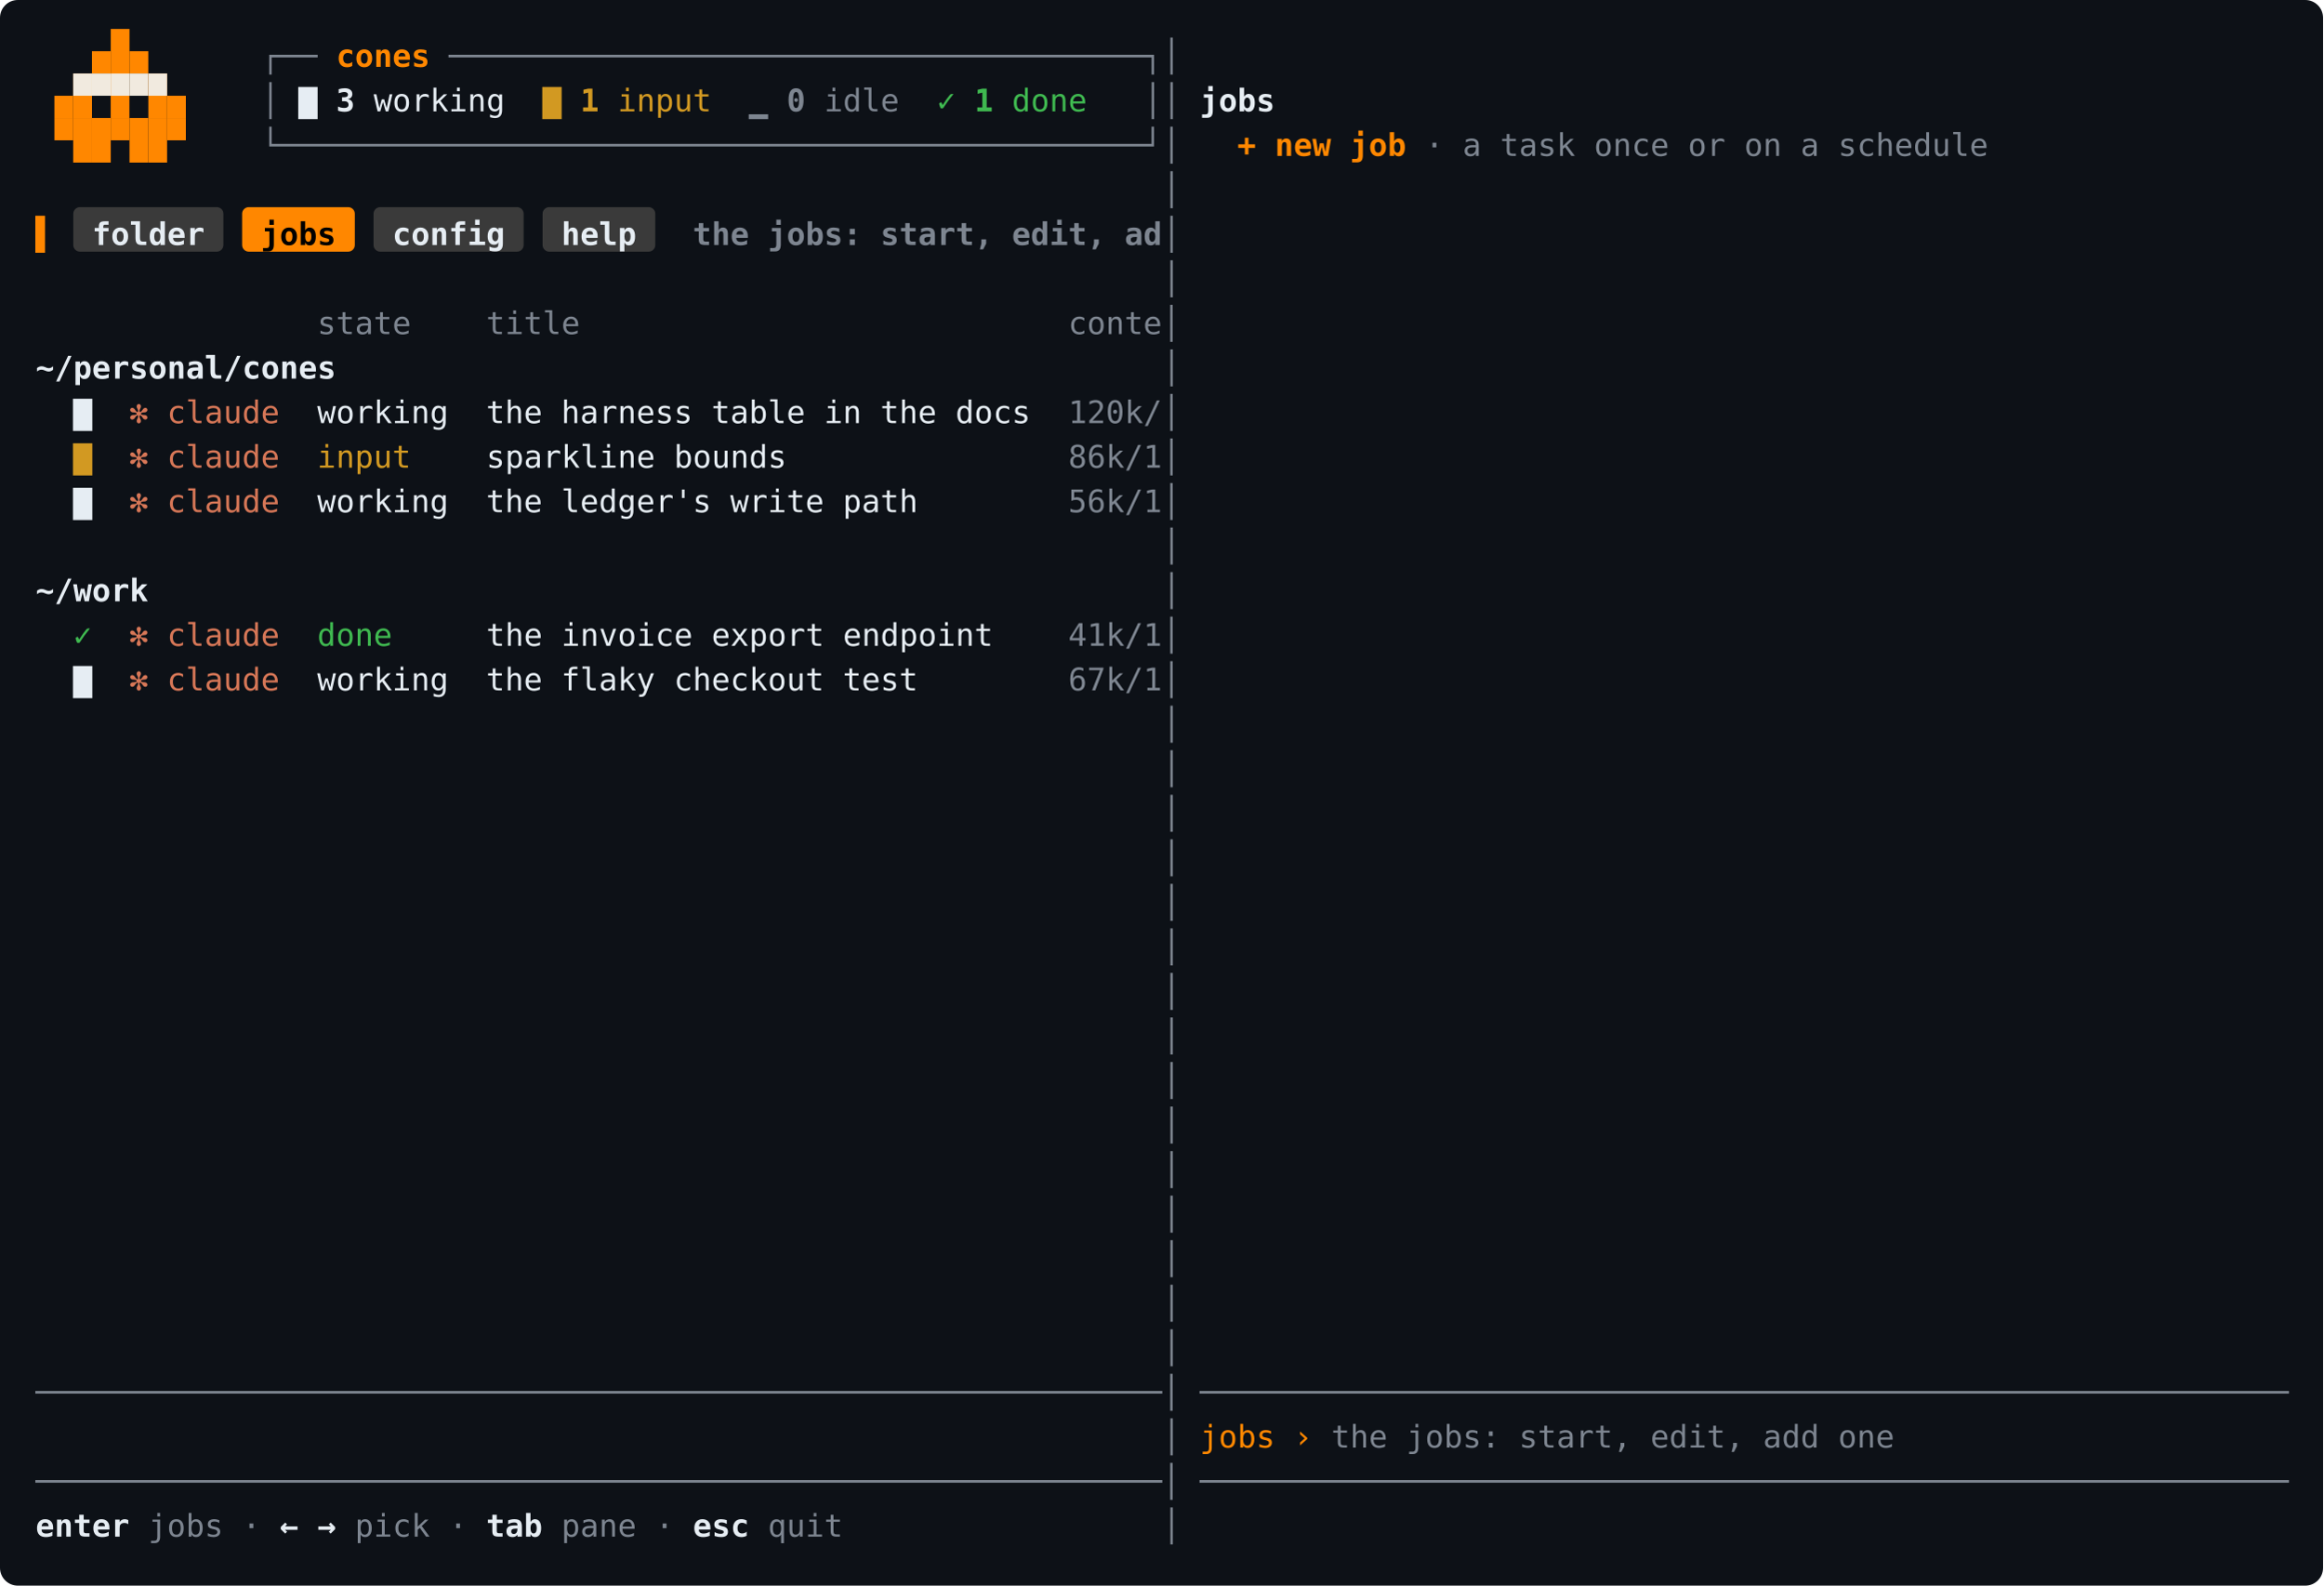
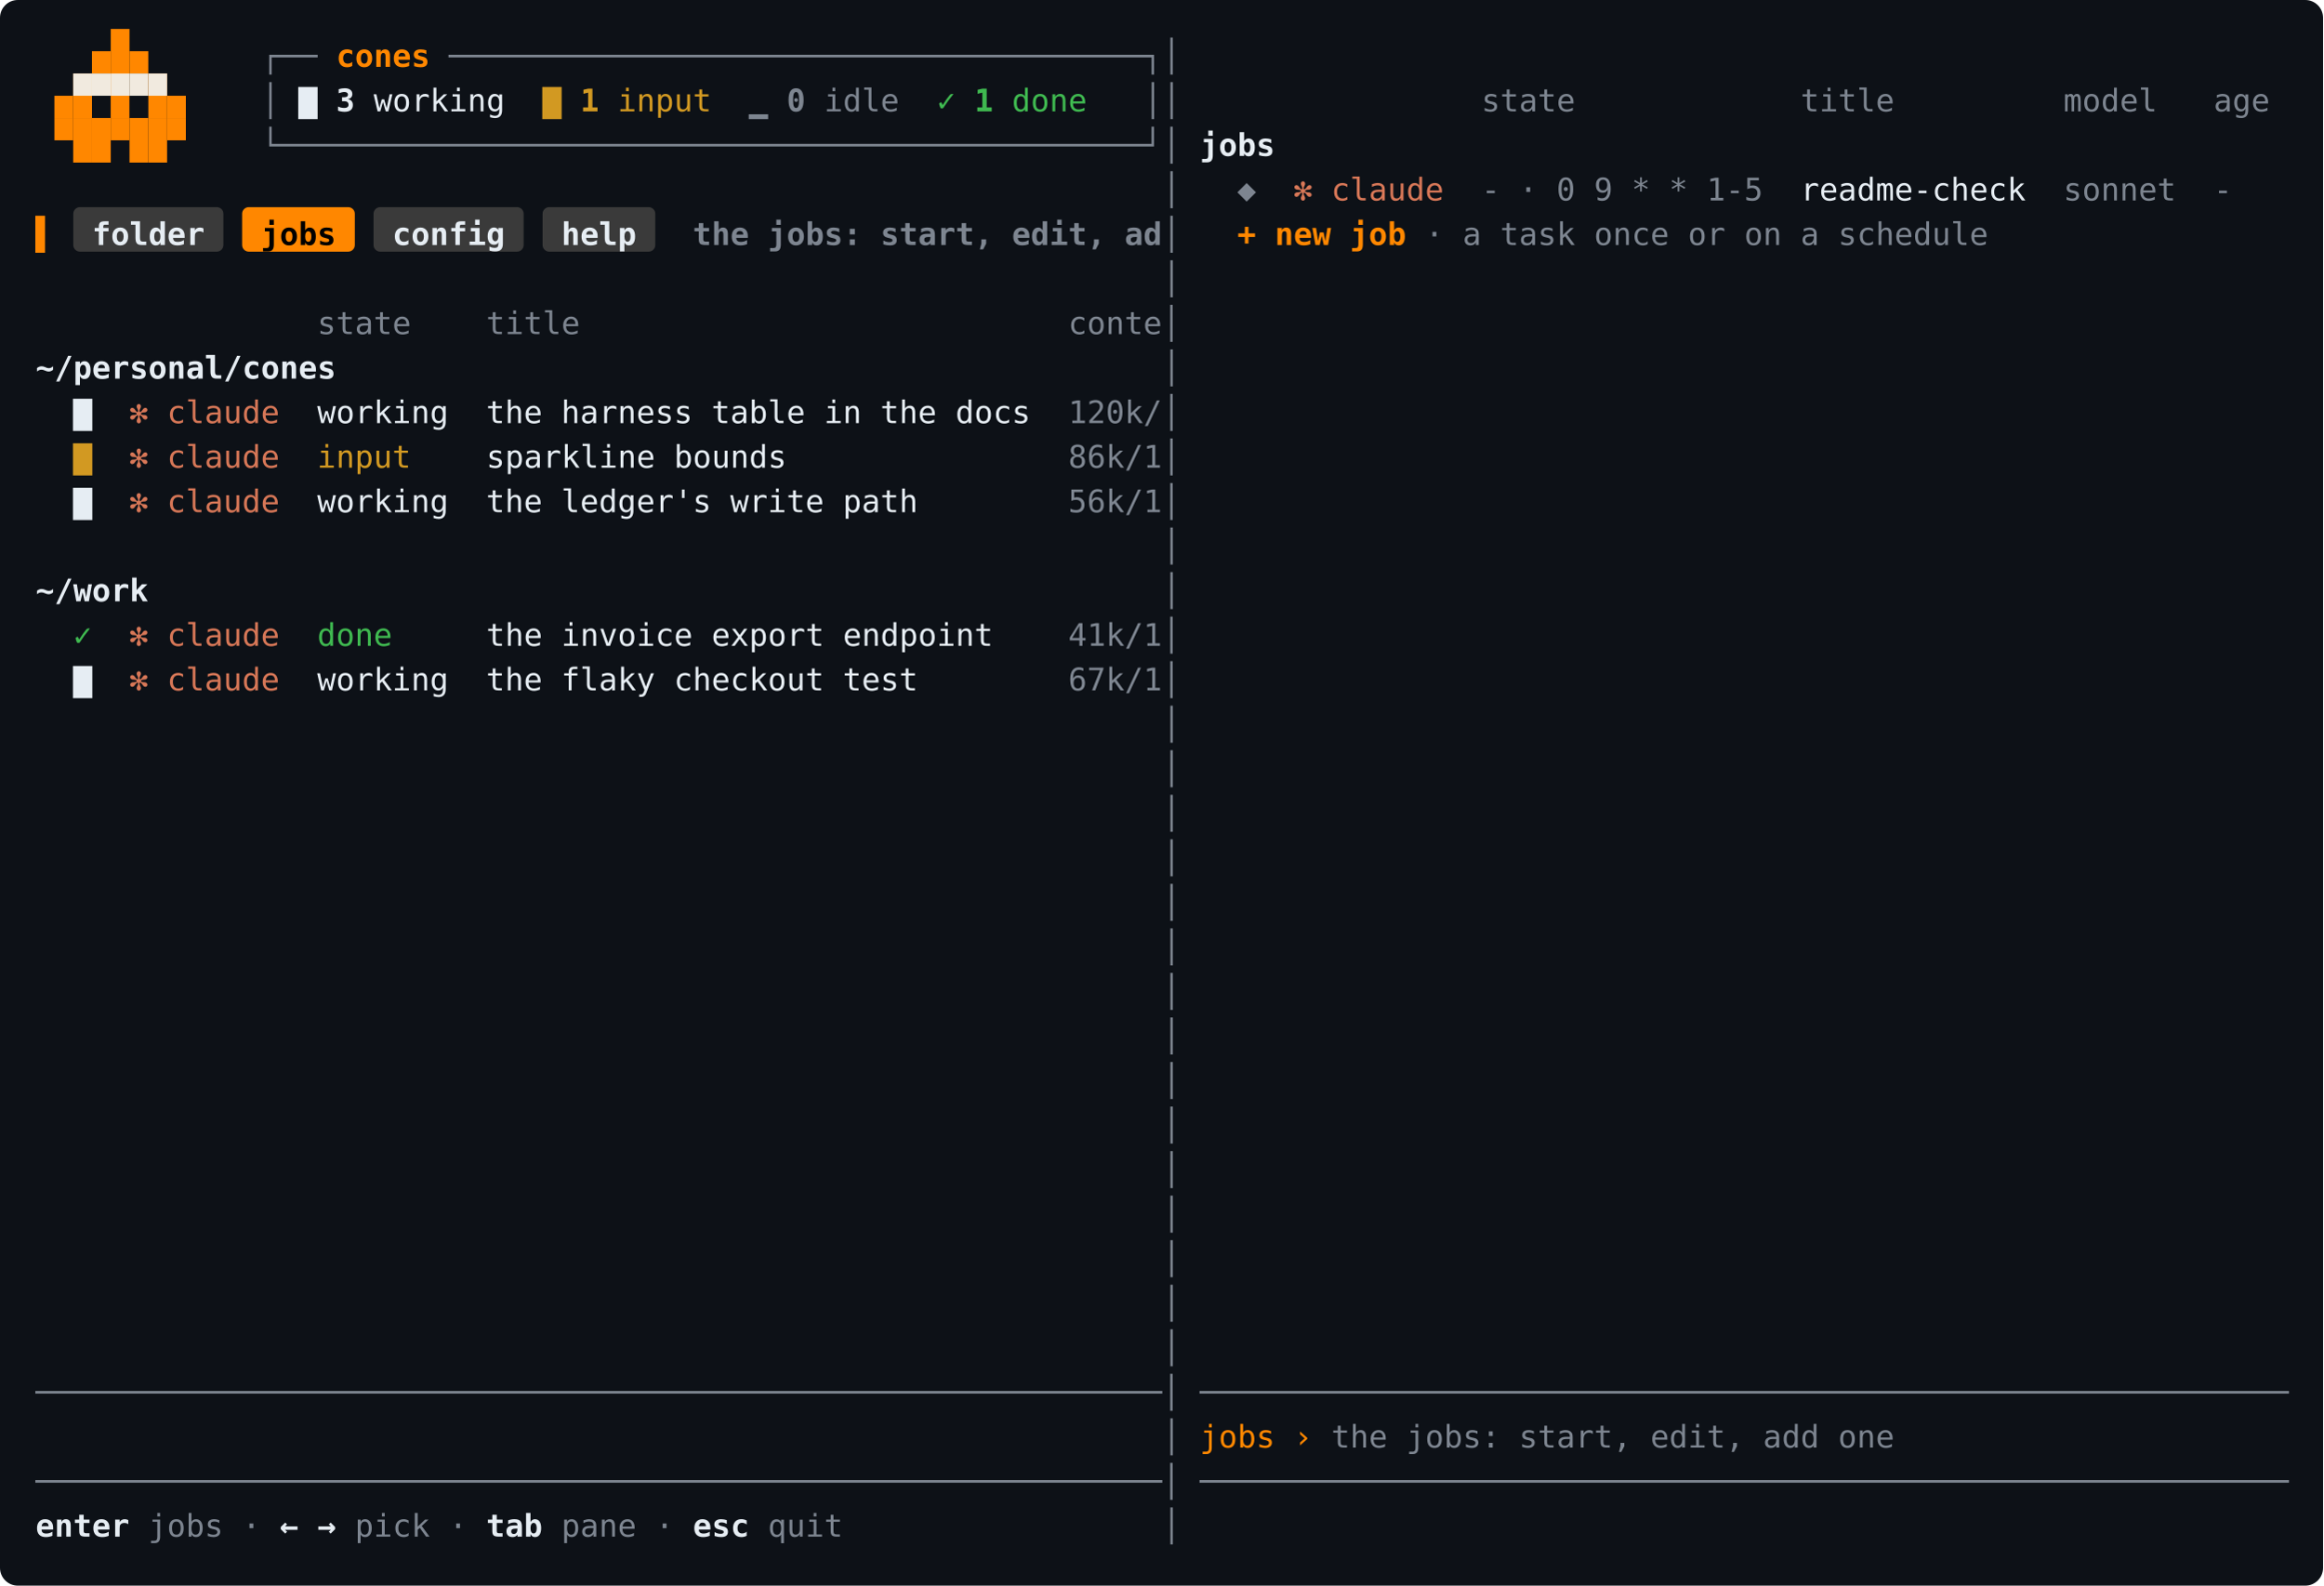
<svg xmlns="http://www.w3.org/2000/svg" width="1043" height="712" viewBox="0 0 1043 712" font-family="SFMono-Regular,Menlo,Consolas,monospace" font-size="14">
  <rect width="1043" height="712" rx="8" fill="#0d1117" />
  <rect x="41.29" y="23.0" width="8.43" height="10.0" fill="#ff8700" />
  <rect x="49.72" y="13" width="8.43" height="20" fill="#ff8700" />
  <rect x="58.15" y="23.0" width="8.43" height="10.0" fill="#ff8700" />
  <text x="117.2" y="30" xml:space="preserve" textLength="33.7" lengthAdjust="spacingAndGlyphs" fill="#7d8590">┌── </text>
  <text x="150.9" y="30" xml:space="preserve" textLength="50.6" lengthAdjust="spacingAndGlyphs" fill="#ff8700" font-weight="700">cones </text>
  <text x="201.5" y="30" xml:space="preserve" textLength="328.8" lengthAdjust="spacingAndGlyphs" fill="#7d8590">─────────────────────────────────────┐│</text>
  <rect x="24.43" y="43.0" width="8.43" height="10.0" fill="#ff8700" />
  <rect x="32.9" y="33" width="8.4" height="20" rx="0" fill="#ff8700" />
  <rect x="32.86" y="33" width="8.43" height="10.0" fill="#f1eadf" />
  <rect x="41.29" y="33" width="8.43" height="10.0" fill="#f1eadf" />
  <rect x="49.7" y="33" width="8.4" height="20" rx="0" fill="#ff8700" />
  <rect x="49.72" y="33" width="8.43" height="10.0" fill="#f1eadf" />
  <rect x="58.15" y="33" width="8.43" height="10.0" fill="#f1eadf" />
  <rect x="66.6" y="33" width="8.4" height="20" rx="0" fill="#ff8700" />
  <rect x="66.58" y="33" width="8.43" height="10.0" fill="#f1eadf" />
  <rect x="75.01" y="43.0" width="8.43" height="10.0" fill="#ff8700" />
  <text x="117.2" y="50" xml:space="preserve" textLength="8.4" lengthAdjust="spacingAndGlyphs" fill="#7d8590">│</text>
  <text x="125.6" y="50" xml:space="preserve" textLength="25.3" lengthAdjust="spacingAndGlyphs" fill="#e6edf3"> ▇ </text>
  <text x="150.9" y="50" xml:space="preserve" textLength="8.4" lengthAdjust="spacingAndGlyphs" fill="#e6edf3" font-weight="700">3</text>
  <text x="159.3" y="50" xml:space="preserve" textLength="84.3" lengthAdjust="spacingAndGlyphs" fill="#e6edf3"> working  </text>
  <text x="243.6" y="50" xml:space="preserve" textLength="16.9" lengthAdjust="spacingAndGlyphs" fill="#d29922">▇ </text>
  <text x="260.5" y="50" xml:space="preserve" textLength="8.4" lengthAdjust="spacingAndGlyphs" fill="#d29922" font-weight="700">1</text>
  <text x="268.9" y="50" xml:space="preserve" textLength="50.6" lengthAdjust="spacingAndGlyphs" fill="#d29922"> input</text>
  <text x="336.3" y="50" xml:space="preserve" textLength="16.9" lengthAdjust="spacingAndGlyphs" fill="#7d8590">▁ </text>
  <text x="353.2" y="50" xml:space="preserve" textLength="8.4" lengthAdjust="spacingAndGlyphs" fill="#7d8590" font-weight="700">0</text>
  <text x="361.6" y="50" xml:space="preserve" textLength="42.1" lengthAdjust="spacingAndGlyphs" fill="#7d8590"> idle</text>
  <text x="420.6" y="50" xml:space="preserve" textLength="16.9" lengthAdjust="spacingAndGlyphs" fill="#3fb950">✓ </text>
  <text x="437.5" y="50" xml:space="preserve" textLength="8.4" lengthAdjust="spacingAndGlyphs" fill="#3fb950" font-weight="700">1</text>
  <text x="445.9" y="50" xml:space="preserve" textLength="42.1" lengthAdjust="spacingAndGlyphs" fill="#3fb950"> done</text>
  <text x="513.4" y="50" xml:space="preserve" textLength="16.9" lengthAdjust="spacingAndGlyphs" fill="#7d8590">││</text>
-   <text x="538.7" y="50" xml:space="preserve" textLength="33.7" lengthAdjust="spacingAndGlyphs" fill="#e6edf3" font-weight="700">jobs</text>
+   <text x="538.7" y="50" xml:space="preserve" textLength="480.5" lengthAdjust="spacingAndGlyphs" fill="#7d8590">               state            title         model   age</text>
  <rect x="24.43" y="53" width="8.43" height="10.0" fill="#ff8700" />
  <rect x="32.86" y="53" width="8.43" height="20" fill="#ff8700" />
  <rect x="41.29" y="53" width="8.43" height="20" fill="#ff8700" />
  <rect x="49.72" y="53" width="8.43" height="10.0" fill="#ff8700" />
  <rect x="58.15" y="53" width="8.43" height="20" fill="#ff8700" />
  <rect x="66.58" y="53" width="8.43" height="20" fill="#ff8700" />
  <rect x="75.01" y="53" width="8.43" height="10.0" fill="#ff8700" />
  <text x="117.2" y="70" xml:space="preserve" textLength="413.1" lengthAdjust="spacingAndGlyphs" fill="#7d8590">└──────────────────────────────────────────────┘│</text>
-   <text x="555.5" y="70" xml:space="preserve" textLength="75.9" lengthAdjust="spacingAndGlyphs" fill="#ff8700" font-weight="700">+ new job</text>
-   <text x="631.4" y="70" xml:space="preserve" textLength="261.3" lengthAdjust="spacingAndGlyphs" fill="#7d8590"> · a task once or on a schedule</text>
+   <text x="538.7" y="70" xml:space="preserve" textLength="33.7" lengthAdjust="spacingAndGlyphs" fill="#e6edf3" font-weight="700">jobs</text>
  <text x="521.8" y="90" xml:space="preserve" textLength="8.4" lengthAdjust="spacingAndGlyphs" fill="#7d8590">│</text>
+   <text x="555.5" y="90" xml:space="preserve" textLength="25.3" lengthAdjust="spacingAndGlyphs" fill="#7d8590">◆  </text>
+   <text x="580.8" y="90" xml:space="preserve" textLength="84.3" lengthAdjust="spacingAndGlyphs" fill="#d77757">✻ claude  </text>
+   <text x="665.1" y="90" xml:space="preserve" textLength="143.3" lengthAdjust="spacingAndGlyphs" fill="#7d8590">- · 0 9 * * 1-5  </text>
+   <text x="808.4" y="90" xml:space="preserve" textLength="118.0" lengthAdjust="spacingAndGlyphs" fill="#e6edf3">readme-check  </text>
+   <text x="926.4" y="90" xml:space="preserve" textLength="75.9" lengthAdjust="spacingAndGlyphs" fill="#7d8590">sonnet  -</text>
  <text x="16.0" y="110" xml:space="preserve" textLength="16.9" lengthAdjust="spacingAndGlyphs" fill="#ff8700" font-weight="700">▌ </text>
  <rect x="32.9" y="93" width="67.4" height="20" rx="3" fill="#3a3a3a" />
  <text x="32.9" y="110" xml:space="preserve" textLength="67.4" lengthAdjust="spacingAndGlyphs" fill="#e6edf3" font-weight="700"> folder </text>
  <rect x="108.7" y="93" width="50.6" height="20" rx="3" fill="#ff8700" />
  <text x="108.7" y="110" xml:space="preserve" textLength="50.6" lengthAdjust="spacingAndGlyphs" fill="#000" font-weight="700"> jobs </text>
  <rect x="167.7" y="93" width="67.4" height="20" rx="3" fill="#3a3a3a" />
  <text x="167.7" y="110" xml:space="preserve" textLength="67.4" lengthAdjust="spacingAndGlyphs" fill="#e6edf3" font-weight="700"> config </text>
  <rect x="243.6" y="93" width="50.6" height="20" rx="3" fill="#3a3a3a" />
  <text x="243.6" y="110" xml:space="preserve" textLength="50.6" lengthAdjust="spacingAndGlyphs" fill="#e6edf3" font-weight="700"> help </text>
  <text x="302.6" y="110" xml:space="preserve" textLength="219.2" lengthAdjust="spacingAndGlyphs" fill="#7d8590" font-weight="700"> the jobs: start, edit, ad</text>
  <text x="521.8" y="110" xml:space="preserve" textLength="8.4" lengthAdjust="spacingAndGlyphs" fill="#7d8590">│</text>
+   <text x="555.5" y="110" xml:space="preserve" textLength="75.9" lengthAdjust="spacingAndGlyphs" fill="#ff8700" font-weight="700">+ new job</text>
+   <text x="631.4" y="110" xml:space="preserve" textLength="261.3" lengthAdjust="spacingAndGlyphs" fill="#7d8590"> · a task once or on a schedule</text>
  <text x="521.8" y="130" xml:space="preserve" textLength="8.4" lengthAdjust="spacingAndGlyphs" fill="#7d8590">│</text>
  <text x="16.0" y="150" xml:space="preserve" textLength="514.2" lengthAdjust="spacingAndGlyphs" fill="#7d8590">               state    title                          conte│</text>
  <text x="16.0" y="170" xml:space="preserve" textLength="134.9" lengthAdjust="spacingAndGlyphs" fill="#e6edf3" font-weight="700">~/personal/cones</text>
  <text x="521.8" y="170" xml:space="preserve" textLength="8.4" lengthAdjust="spacingAndGlyphs" fill="#7d8590">│</text>
  <text x="32.9" y="190" xml:space="preserve" textLength="25.3" lengthAdjust="spacingAndGlyphs" fill="#e6edf3">▇  </text>
  <text x="58.1" y="190" xml:space="preserve" textLength="84.3" lengthAdjust="spacingAndGlyphs" fill="#d77757">✻ claude  </text>
  <text x="142.4" y="190" xml:space="preserve" textLength="337.2" lengthAdjust="spacingAndGlyphs" fill="#e6edf3">working  the harness table in the docs  </text>
  <text x="479.6" y="190" xml:space="preserve" textLength="50.6" lengthAdjust="spacingAndGlyphs" fill="#7d8590">120k/│</text>
  <text x="32.9" y="210" xml:space="preserve" textLength="25.3" lengthAdjust="spacingAndGlyphs" fill="#d29922">▇  </text>
  <text x="58.1" y="210" xml:space="preserve" textLength="84.3" lengthAdjust="spacingAndGlyphs" fill="#d77757">✻ claude  </text>
  <text x="142.4" y="210" xml:space="preserve" textLength="75.9" lengthAdjust="spacingAndGlyphs" fill="#d29922">input    </text>
  <text x="218.3" y="210" xml:space="preserve" textLength="261.3" lengthAdjust="spacingAndGlyphs" fill="#e6edf3">sparkline bounds               </text>
  <text x="479.6" y="210" xml:space="preserve" textLength="50.6" lengthAdjust="spacingAndGlyphs" fill="#7d8590">86k/1│</text>
  <text x="32.9" y="230" xml:space="preserve" textLength="25.3" lengthAdjust="spacingAndGlyphs" fill="#e6edf3">▇  </text>
  <text x="58.1" y="230" xml:space="preserve" textLength="84.3" lengthAdjust="spacingAndGlyphs" fill="#d77757">✻ claude  </text>
  <text x="142.4" y="230" xml:space="preserve" textLength="337.2" lengthAdjust="spacingAndGlyphs" fill="#e6edf3">working  the ledger's write path        </text>
  <text x="479.6" y="230" xml:space="preserve" textLength="50.6" lengthAdjust="spacingAndGlyphs" fill="#7d8590">56k/1│</text>
  <text x="521.8" y="250" xml:space="preserve" textLength="8.4" lengthAdjust="spacingAndGlyphs" fill="#7d8590">│</text>
  <text x="16.0" y="270" xml:space="preserve" textLength="50.6" lengthAdjust="spacingAndGlyphs" fill="#e6edf3" font-weight="700">~/work</text>
  <text x="521.8" y="270" xml:space="preserve" textLength="8.4" lengthAdjust="spacingAndGlyphs" fill="#7d8590">│</text>
  <text x="32.9" y="290" xml:space="preserve" textLength="25.3" lengthAdjust="spacingAndGlyphs" fill="#3fb950">✓  </text>
  <text x="58.1" y="290" xml:space="preserve" textLength="84.3" lengthAdjust="spacingAndGlyphs" fill="#d77757">✻ claude  </text>
  <text x="142.4" y="290" xml:space="preserve" textLength="75.9" lengthAdjust="spacingAndGlyphs" fill="#3fb950">done     </text>
  <text x="218.3" y="290" xml:space="preserve" textLength="261.3" lengthAdjust="spacingAndGlyphs" fill="#e6edf3">the invoice export endpoint    </text>
  <text x="479.6" y="290" xml:space="preserve" textLength="50.6" lengthAdjust="spacingAndGlyphs" fill="#7d8590">41k/1│</text>
  <text x="32.9" y="310" xml:space="preserve" textLength="25.3" lengthAdjust="spacingAndGlyphs" fill="#e6edf3">▇  </text>
  <text x="58.1" y="310" xml:space="preserve" textLength="84.3" lengthAdjust="spacingAndGlyphs" fill="#d77757">✻ claude  </text>
  <text x="142.4" y="310" xml:space="preserve" textLength="337.2" lengthAdjust="spacingAndGlyphs" fill="#e6edf3">working  the flaky checkout test        </text>
  <text x="479.6" y="310" xml:space="preserve" textLength="50.6" lengthAdjust="spacingAndGlyphs" fill="#7d8590">67k/1│</text>
  <text x="521.8" y="330" xml:space="preserve" textLength="8.4" lengthAdjust="spacingAndGlyphs" fill="#7d8590">│</text>
  <text x="521.8" y="350" xml:space="preserve" textLength="8.4" lengthAdjust="spacingAndGlyphs" fill="#7d8590">│</text>
  <text x="521.8" y="370" xml:space="preserve" textLength="8.4" lengthAdjust="spacingAndGlyphs" fill="#7d8590">│</text>
  <text x="521.8" y="390" xml:space="preserve" textLength="8.4" lengthAdjust="spacingAndGlyphs" fill="#7d8590">│</text>
  <text x="521.8" y="410" xml:space="preserve" textLength="8.4" lengthAdjust="spacingAndGlyphs" fill="#7d8590">│</text>
  <text x="521.8" y="430" xml:space="preserve" textLength="8.4" lengthAdjust="spacingAndGlyphs" fill="#7d8590">│</text>
  <text x="521.8" y="450" xml:space="preserve" textLength="8.4" lengthAdjust="spacingAndGlyphs" fill="#7d8590">│</text>
  <text x="521.8" y="470" xml:space="preserve" textLength="8.4" lengthAdjust="spacingAndGlyphs" fill="#7d8590">│</text>
  <text x="521.8" y="490" xml:space="preserve" textLength="8.4" lengthAdjust="spacingAndGlyphs" fill="#7d8590">│</text>
  <text x="521.8" y="510" xml:space="preserve" textLength="8.4" lengthAdjust="spacingAndGlyphs" fill="#7d8590">│</text>
  <text x="521.8" y="530" xml:space="preserve" textLength="8.4" lengthAdjust="spacingAndGlyphs" fill="#7d8590">│</text>
  <text x="521.8" y="550" xml:space="preserve" textLength="8.4" lengthAdjust="spacingAndGlyphs" fill="#7d8590">│</text>
  <text x="521.8" y="570" xml:space="preserve" textLength="8.4" lengthAdjust="spacingAndGlyphs" fill="#7d8590">│</text>
  <text x="521.8" y="590" xml:space="preserve" textLength="8.4" lengthAdjust="spacingAndGlyphs" fill="#7d8590">│</text>
  <text x="521.8" y="610" xml:space="preserve" textLength="8.4" lengthAdjust="spacingAndGlyphs" fill="#7d8590">│</text>
  <text x="16.0" y="630" xml:space="preserve" textLength="514.2" lengthAdjust="spacingAndGlyphs" fill="#7d8590">────────────────────────────────────────────────────────────│</text>
  <text x="538.7" y="630" xml:space="preserve" textLength="488.9" lengthAdjust="spacingAndGlyphs" fill="#7d8590">──────────────────────────────────────────────────────────</text>
  <text x="521.8" y="650" xml:space="preserve" textLength="8.4" lengthAdjust="spacingAndGlyphs" fill="#7d8590">│</text>
  <text x="538.7" y="650" xml:space="preserve" textLength="59.0" lengthAdjust="spacingAndGlyphs" fill="#ff8700">jobs › </text>
  <text x="597.7" y="650" xml:space="preserve" textLength="252.9" lengthAdjust="spacingAndGlyphs" fill="#7d8590">the jobs: start, edit, add one</text>
  <text x="16.0" y="670" xml:space="preserve" textLength="514.2" lengthAdjust="spacingAndGlyphs" fill="#7d8590">────────────────────────────────────────────────────────────│</text>
  <text x="538.7" y="670" xml:space="preserve" textLength="488.9" lengthAdjust="spacingAndGlyphs" fill="#7d8590">──────────────────────────────────────────────────────────</text>
  <text x="16.0" y="690" xml:space="preserve" textLength="42.1" lengthAdjust="spacingAndGlyphs" fill="#e6edf3" font-weight="700">enter</text>
  <text x="58.1" y="690" xml:space="preserve" textLength="67.4" lengthAdjust="spacingAndGlyphs" fill="#7d8590"> jobs · </text>
  <text x="125.6" y="690" xml:space="preserve" textLength="25.3" lengthAdjust="spacingAndGlyphs" fill="#e6edf3" font-weight="700">← →</text>
  <text x="150.9" y="690" xml:space="preserve" textLength="67.4" lengthAdjust="spacingAndGlyphs" fill="#7d8590"> pick · </text>
  <text x="218.3" y="690" xml:space="preserve" textLength="25.3" lengthAdjust="spacingAndGlyphs" fill="#e6edf3" font-weight="700">tab</text>
  <text x="243.6" y="690" xml:space="preserve" textLength="67.4" lengthAdjust="spacingAndGlyphs" fill="#7d8590"> pane · </text>
  <text x="311.1" y="690" xml:space="preserve" textLength="25.3" lengthAdjust="spacingAndGlyphs" fill="#e6edf3" font-weight="700">esc</text>
  <text x="336.3" y="690" xml:space="preserve" textLength="42.1" lengthAdjust="spacingAndGlyphs" fill="#7d8590"> quit</text>
  <text x="521.8" y="690" xml:space="preserve" textLength="8.4" lengthAdjust="spacingAndGlyphs" fill="#7d8590">│</text>
</svg>
